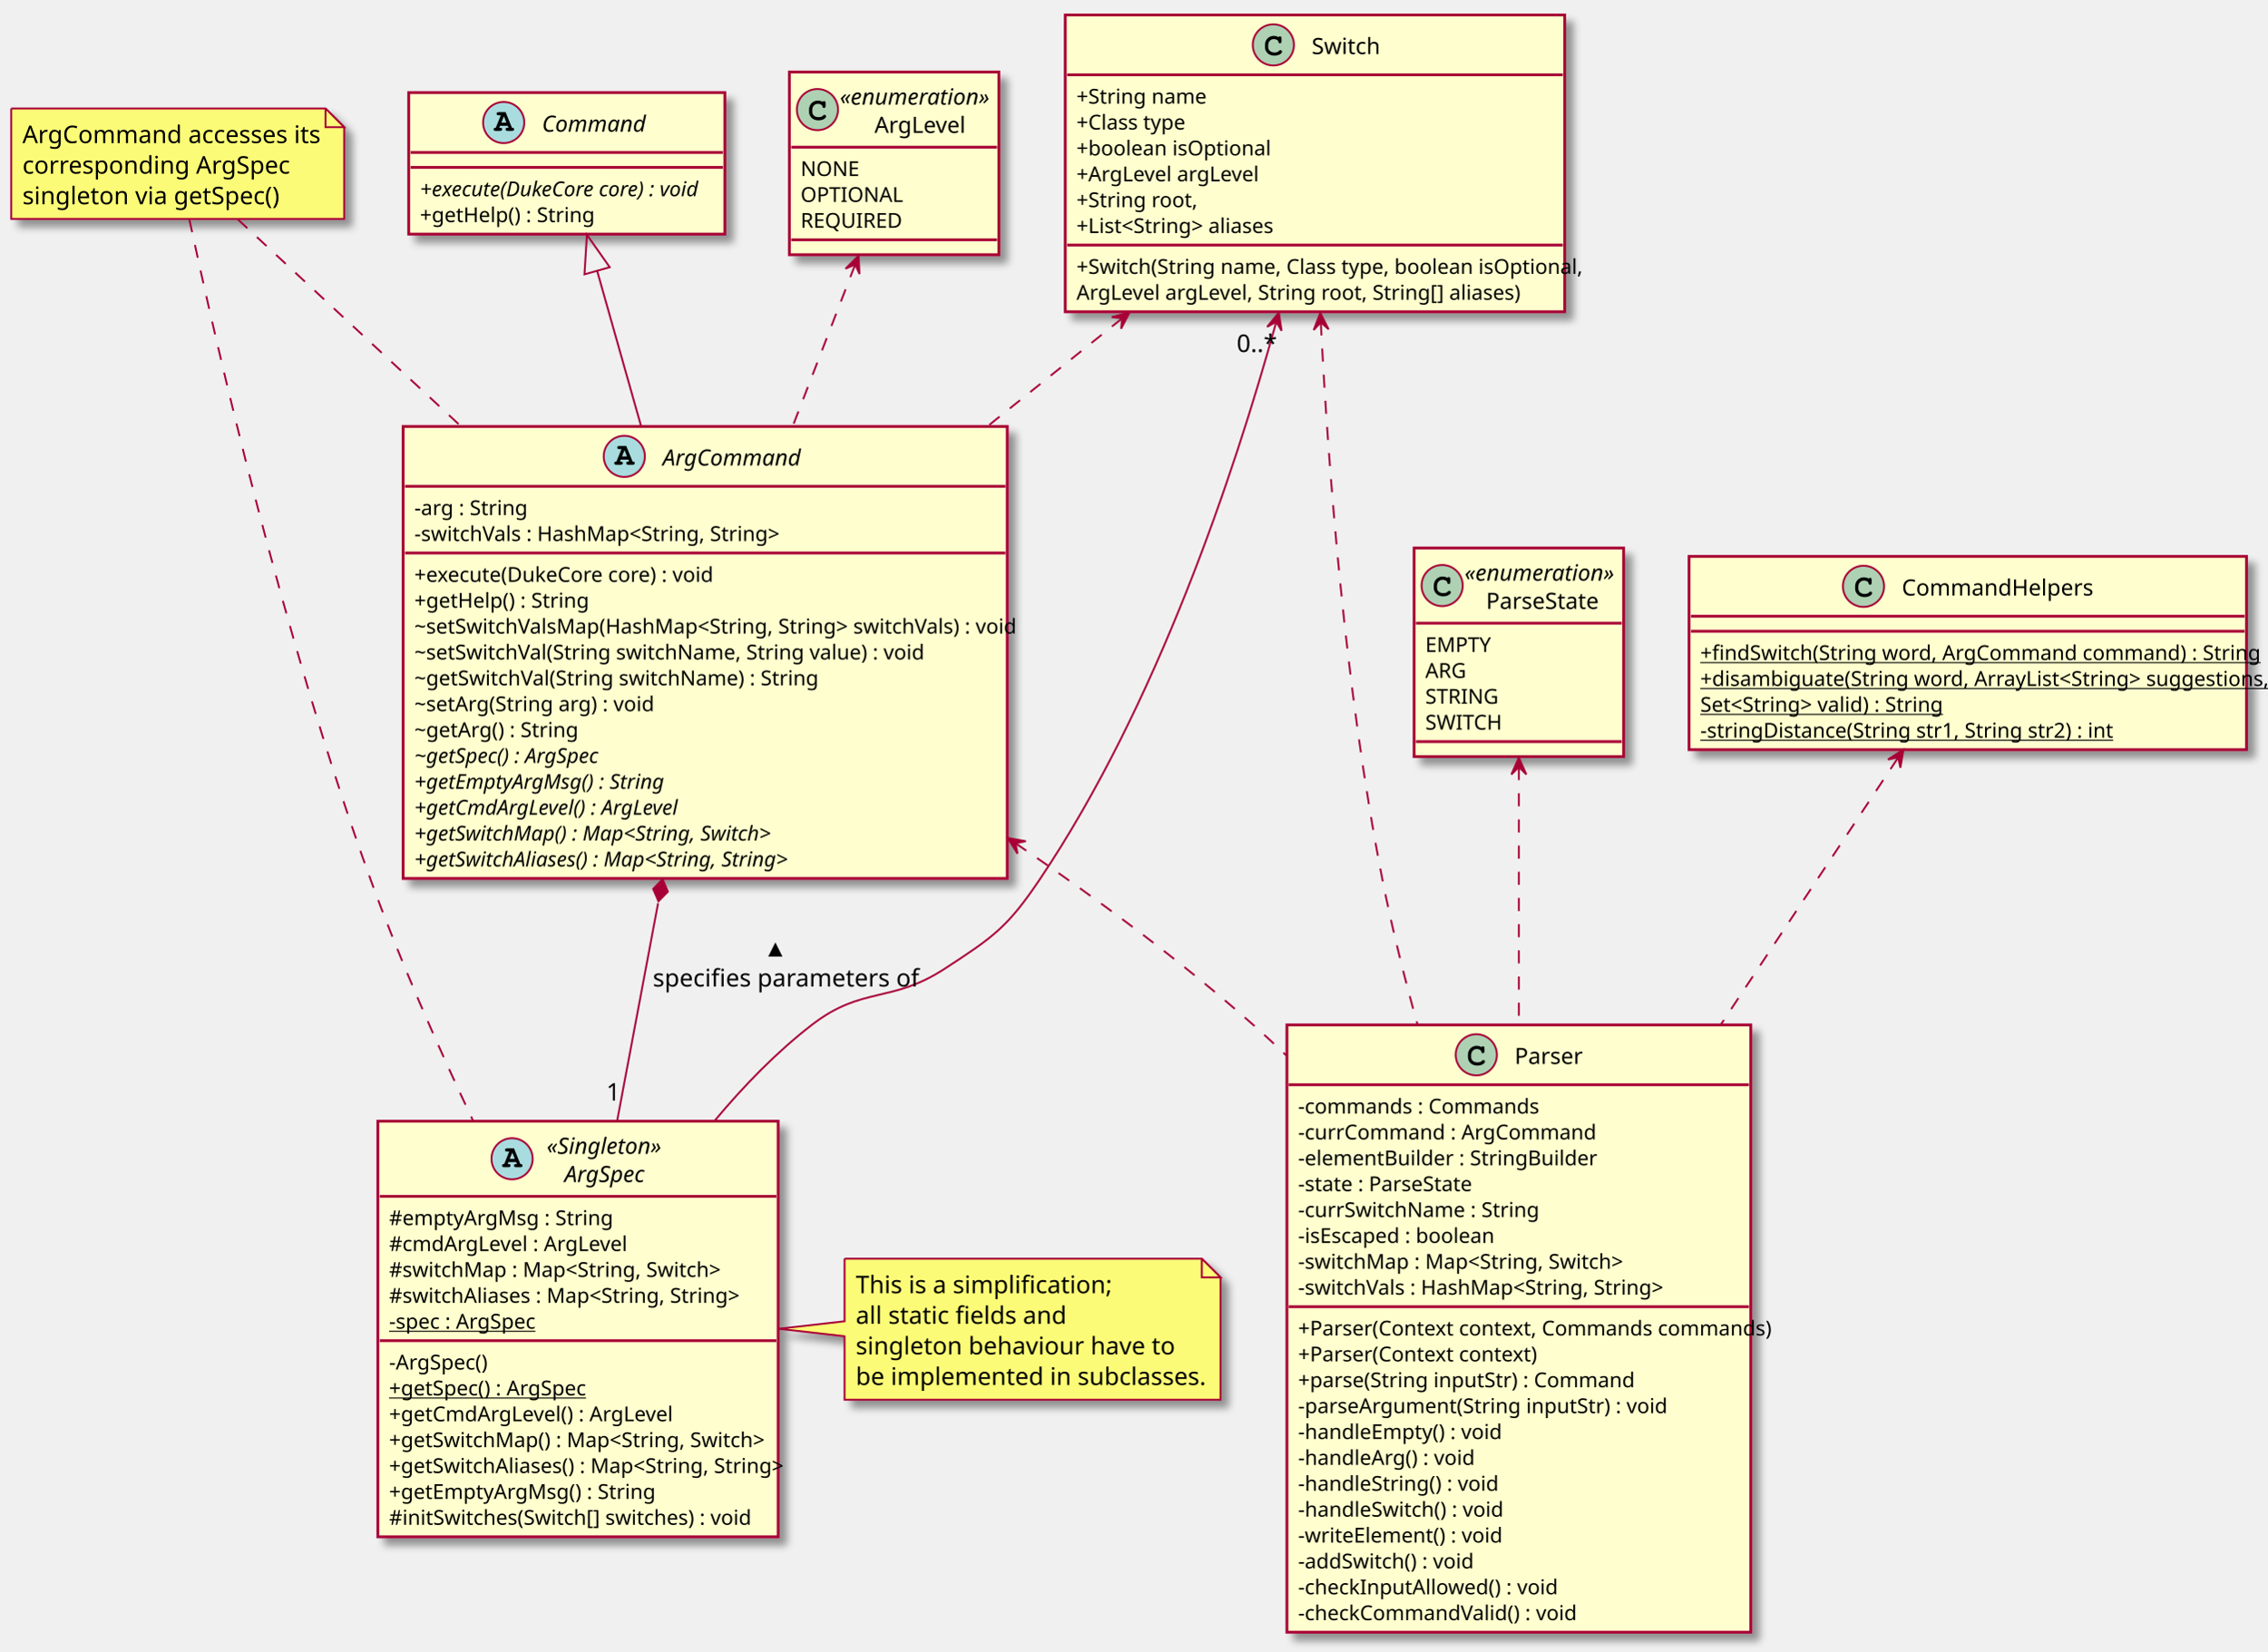
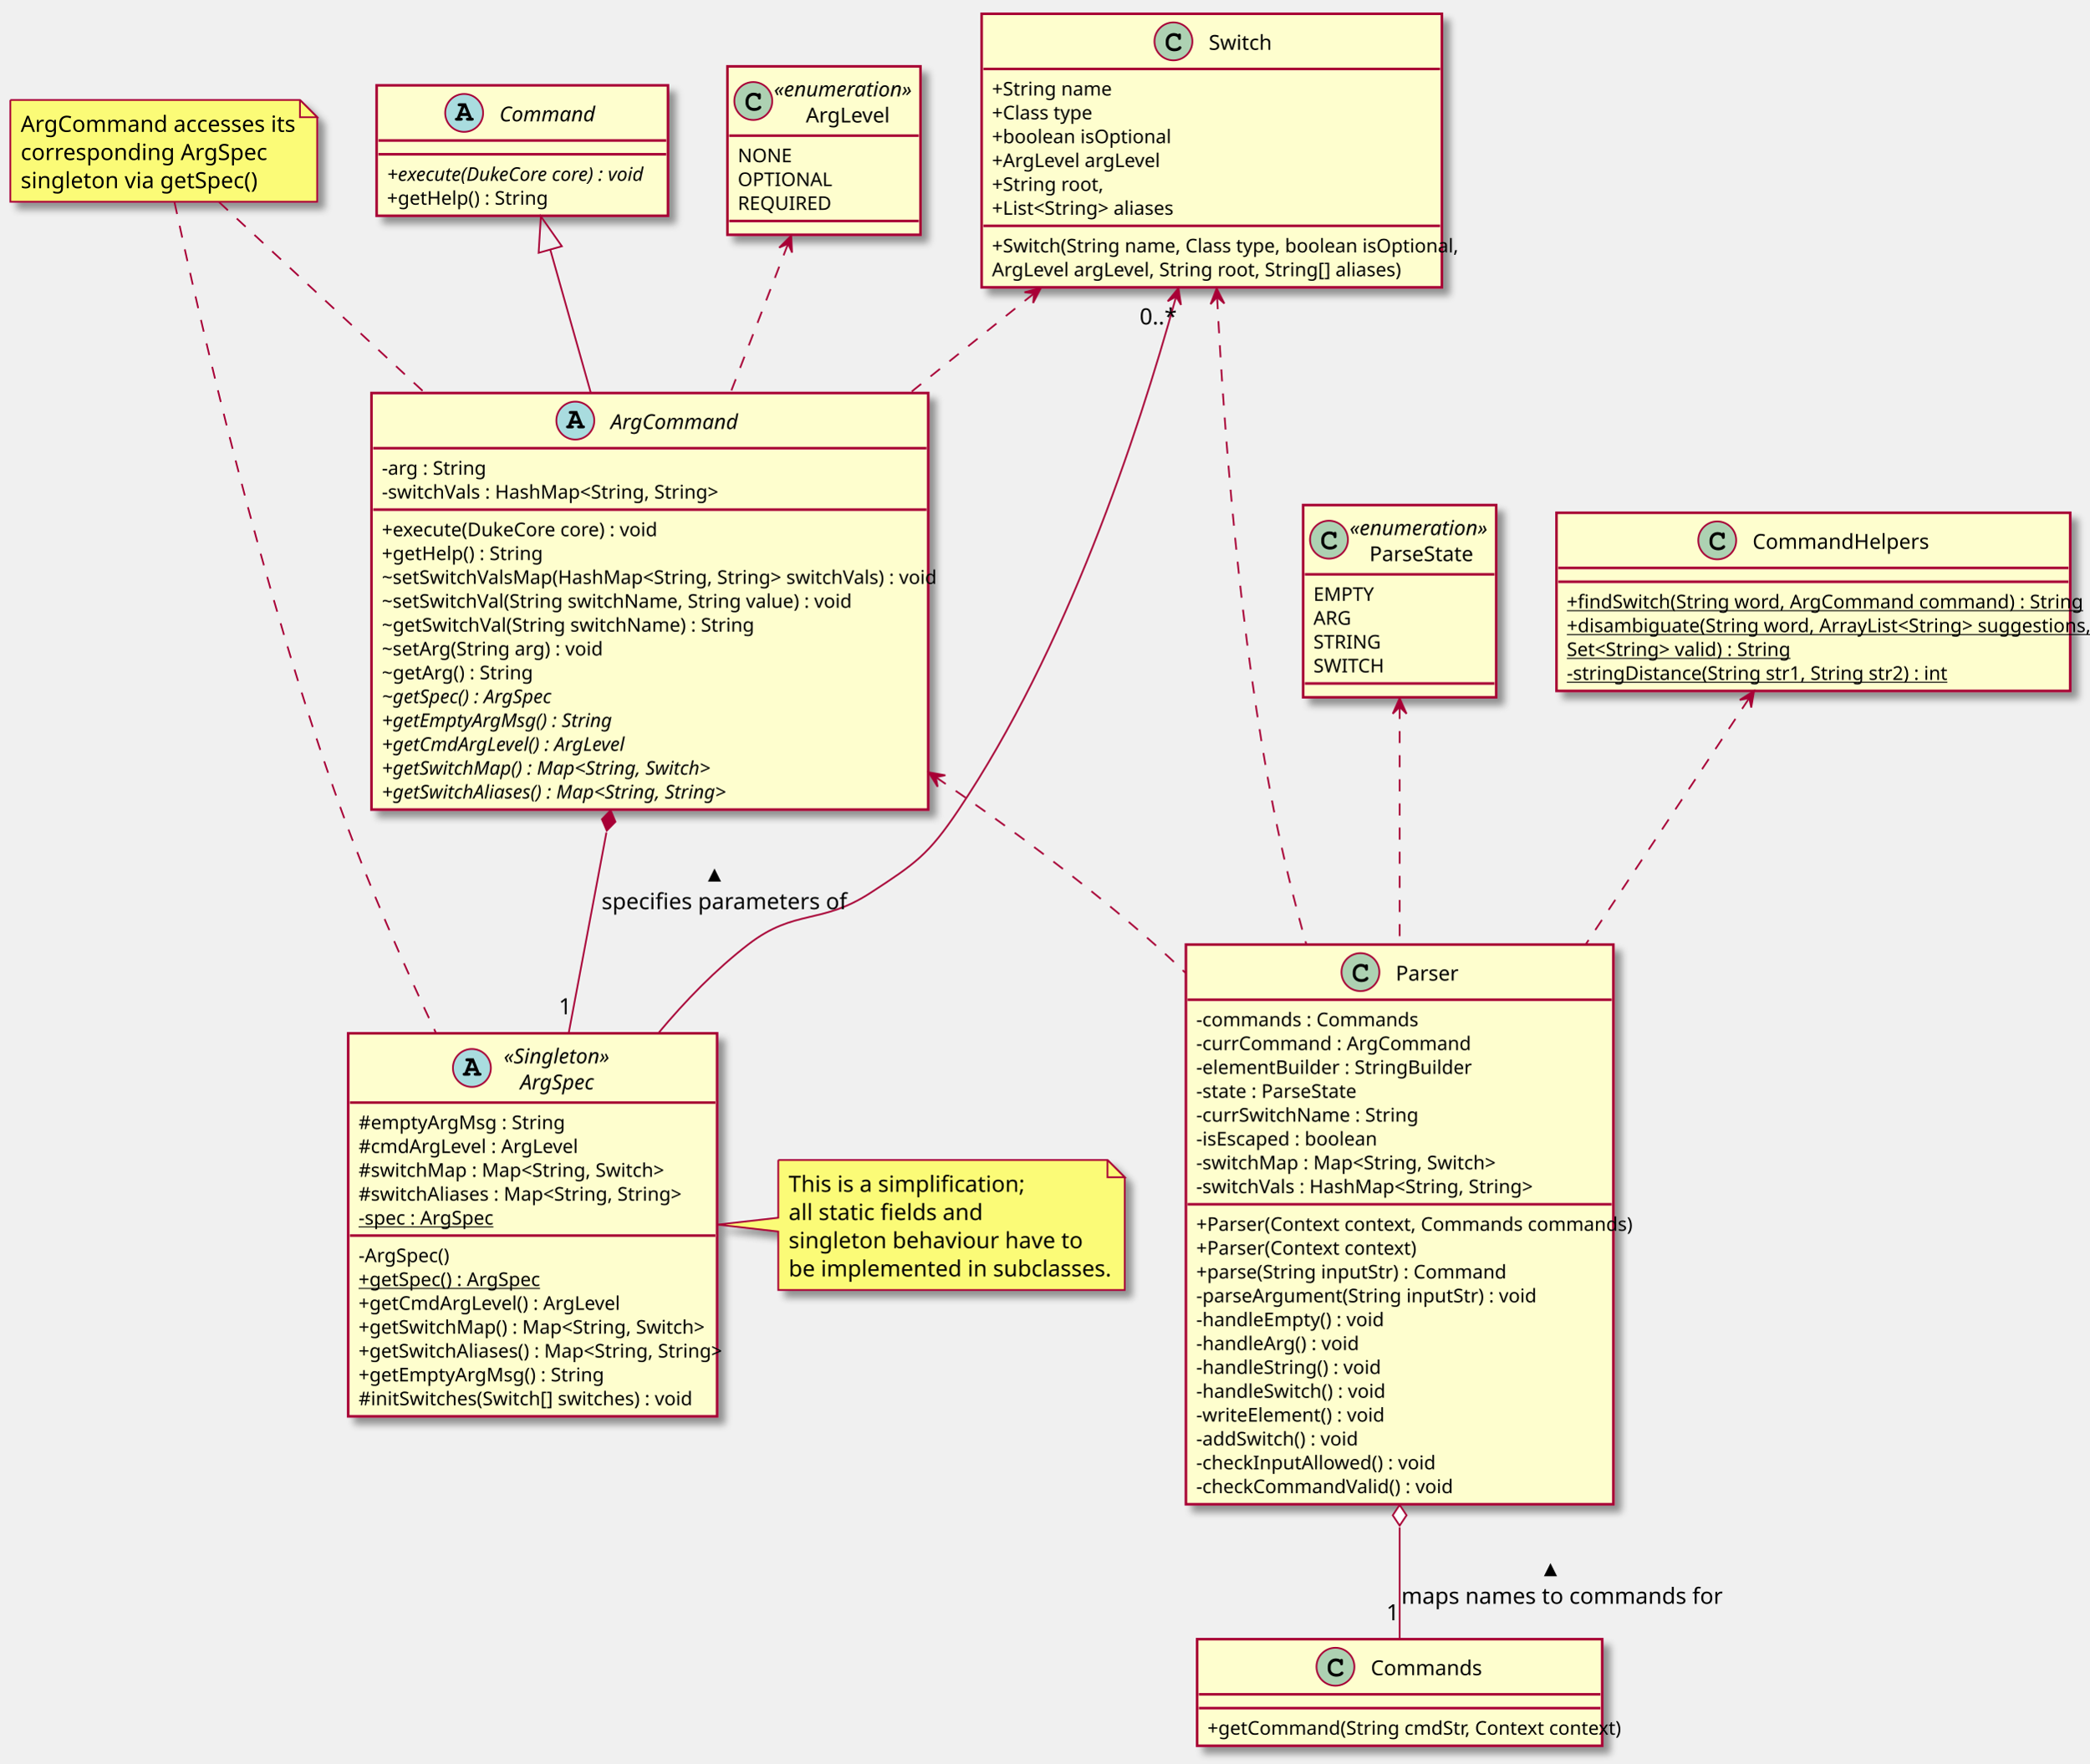
- <svg xmlns="http://www.w3.org/2000/svg" contentScriptType="application/ecmascript" contentStyleType="text/css" height="883px" preserveAspectRatio="none" style="width:1212px;height:883px;" version="1.1" viewBox="0 0 1212 883" width="1212px" zoomAndPan="magnify">
+ <svg xmlns="http://www.w3.org/2000/svg" contentScriptType="application/ecmascript" contentStyleType="text/css" height="1023px" preserveAspectRatio="none" style="width:1212px;height:1023px;" version="1.1" viewBox="0 0 1212 1023" width="1212px" zoomAndPan="magnify">
  <defs>
-     <filter height="300%" id="f10wn7v6z2aalf" width="300%" x="-1" y="-1">
+     <filter height="300%" id="fab6un6rjcnmf" width="300%" x="-1" y="-1">
      <feGaussianBlur result="blurOut" stdDeviation="2.0" />
      <feColorMatrix in="blurOut" result="blurOut2" type="matrix" values="0 0 0 0 0 0 0 0 0 0 0 0 0 0 0 0 0 0 .4 0" />
      <feOffset dx="4.0" dy="4.0" in="blurOut2" result="blurOut3" />
      <feBlend in="SourceGraphic" in2="blurOut3" mode="normal" />
    </filter>
  </defs>
  <g>
-     <rect fill="#FEFECE" filter="url(#f10wn7v6z2aalf)" height="75.672" id="Command" style="stroke: #A80036; stroke-width: 1.5;" width="169" x="218.5" y="49.5" />
+     <rect fill="#FEFECE" filter="url(#fab6un6rjcnmf)" height="75.672" id="Command" style="stroke: #A80036; stroke-width: 1.5;" width="169" x="218.5" y="49.5" />
    <ellipse cx="269.25" cy="65.5" fill="#A9DCDF" rx="11" ry="11" style="stroke: #A80036; stroke-width: 1.0;" />
    <path d="M271.438,67.266 L267.297,67.266 L266.875,68.297 L267.297,68.297 Q267.906,68.297 268.172,68.531 Q268.438,68.766 268.438,69.156 Q268.438,69.531 268.172,69.766 Q267.906,70 267.297,70 L265,70 Q264.391,70 264.141,69.766 Q263.875,69.531 263.875,69.141 Q263.875,68.766 264.156,68.531 Q264.422,68.281 265.047,68.297 L267.719,61.641 L266.609,61.641 Q266,61.641 265.734,61.406 Q265.469,61.172 265.469,60.781 Q265.469,60.406 265.734,60.172 Q266,59.938 266.609,59.938 L270.281,59.938 L273.672,68.297 Q274.266,68.297 274.453,68.438 Q274.844,68.703 274.844,69.156 Q274.844,69.531 274.578,69.766 Q274.328,70 273.719,70 L271.422,70 Q270.812,70 270.547,69.766 Q270.281,69.531 270.281,69.141 Q270.281,68.766 270.547,68.531 Q270.812,68.297 271.422,68.297 L271.844,68.297 L271.438,67.266 Z M270.719,65.562 L269.359,62.188 L267.984,65.562 L270.719,65.562 Z " />
    <text fill="#000000" font-family="sans-serif" font-size="12" font-style="italic" lengthAdjust="spacingAndGlyphs" textLength="59" x="289.75" y="70.41">Command</text>
    <line style="stroke: #A80036; stroke-width: 1.5;" x1="219.5" x2="386.5" y1="81.5" y2="81.5" />
    <line style="stroke: #A80036; stroke-width: 1.5;" x1="219.5" x2="386.5" y1="89.5" y2="89.5" />
    <text fill="#000000" font-family="sans-serif" font-size="11" font-style="italic" lengthAdjust="spacingAndGlyphs" textLength="157" x="224.5" y="104.919">+execute(DukeCore core) : void</text>
    <text fill="#000000" font-family="sans-serif" font-size="11" lengthAdjust="spacingAndGlyphs" textLength="87" x="224.5" y="118.755">+getHelp() : String</text>
-     <rect fill="#FEFECE" filter="url(#f10wn7v6z2aalf)" height="241.703" id="ArgCommand" style="stroke: #A80036; stroke-width: 1.5;" width="323" x="215.5" y="228" />
+     <rect fill="#FEFECE" filter="url(#fab6un6rjcnmf)" height="241.703" id="ArgCommand" style="stroke: #A80036; stroke-width: 1.5;" width="323" x="215.5" y="228" />
    <ellipse cx="333.75" cy="244" fill="#A9DCDF" rx="11" ry="11" style="stroke: #A80036; stroke-width: 1.0;" />
    <path d="M335.938,245.766 L331.797,245.766 L331.375,246.797 L331.797,246.797 Q332.406,246.797 332.672,247.031 Q332.938,247.266 332.938,247.656 Q332.938,248.031 332.672,248.266 Q332.406,248.5 331.797,248.5 L329.5,248.5 Q328.891,248.5 328.641,248.266 Q328.375,248.031 328.375,247.641 Q328.375,247.266 328.656,247.031 Q328.922,246.781 329.547,246.797 L332.219,240.141 L331.109,240.141 Q330.5,240.141 330.234,239.906 Q329.969,239.672 329.969,239.281 Q329.969,238.906 330.234,238.672 Q330.5,238.438 331.109,238.438 L334.781,238.438 L338.172,246.797 Q338.766,246.797 338.953,246.938 Q339.344,247.203 339.344,247.656 Q339.344,248.031 339.078,248.266 Q338.828,248.5 338.219,248.5 L335.922,248.5 Q335.312,248.5 335.047,248.266 Q334.781,248.031 334.781,247.641 Q334.781,247.266 335.047,247.031 Q335.312,246.797 335.922,246.797 L336.344,246.797 L335.938,245.766 Z M335.219,244.062 L333.859,240.688 L332.484,244.062 L335.219,244.062 Z " />
    <text fill="#000000" font-family="sans-serif" font-size="12" font-style="italic" lengthAdjust="spacingAndGlyphs" textLength="78" x="354.25" y="248.91">ArgCommand</text>
    <line style="stroke: #A80036; stroke-width: 1.5;" x1="216.5" x2="537.5" y1="260" y2="260" />
    <text fill="#000000" font-family="sans-serif" font-size="11" lengthAdjust="spacingAndGlyphs" textLength="57" x="221.5" y="275.419">-arg : String</text>
    <text fill="#000000" font-family="sans-serif" font-size="11" lengthAdjust="spacingAndGlyphs" textLength="187" x="221.5" y="289.255">-switchVals : HashMap&lt;String, String&gt;</text>
    <line style="stroke: #A80036; stroke-width: 1.5;" x1="216.5" x2="537.5" y1="295.672" y2="295.672" />
    <text fill="#000000" font-family="sans-serif" font-size="11" lengthAdjust="spacingAndGlyphs" textLength="154" x="221.5" y="311.091">+execute(DukeCore core) : void</text>
    <text fill="#000000" font-family="sans-serif" font-size="11" lengthAdjust="spacingAndGlyphs" textLength="87" x="221.5" y="324.927">+getHelp() : String</text>
    <text fill="#000000" font-family="sans-serif" font-size="11" lengthAdjust="spacingAndGlyphs" textLength="311" x="221.5" y="338.763">~setSwitchValsMap(HashMap&lt;String, String&gt; switchVals) : void</text>
    <text fill="#000000" font-family="sans-serif" font-size="11" lengthAdjust="spacingAndGlyphs" textLength="262" x="221.5" y="352.599">~setSwitchVal(String switchName, String value) : void</text>
    <text fill="#000000" font-family="sans-serif" font-size="11" lengthAdjust="spacingAndGlyphs" textLength="207" x="221.5" y="366.435">~getSwitchVal(String switchName) : String</text>
    <text fill="#000000" font-family="sans-serif" font-size="11" lengthAdjust="spacingAndGlyphs" textLength="123" x="221.5" y="380.271">~setArg(String arg) : void</text>
    <text fill="#000000" font-family="sans-serif" font-size="11" lengthAdjust="spacingAndGlyphs" textLength="84" x="221.5" y="394.106">~getArg() : String</text>
    <text fill="#000000" font-family="sans-serif" font-size="11" font-style="italic" lengthAdjust="spacingAndGlyphs" textLength="105" x="221.5" y="407.942">~getSpec() : ArgSpec</text>
    <text fill="#000000" font-family="sans-serif" font-size="11" font-style="italic" lengthAdjust="spacingAndGlyphs" textLength="135" x="221.5" y="421.778">+getEmptyArgMsg() : String</text>
    <text fill="#000000" font-family="sans-serif" font-size="11" font-style="italic" lengthAdjust="spacingAndGlyphs" textLength="147" x="221.5" y="435.614">+getCmdArgLevel() : ArgLevel</text>
    <text fill="#000000" font-family="sans-serif" font-size="11" font-style="italic" lengthAdjust="spacingAndGlyphs" textLength="191" x="221.5" y="449.45">+getSwitchMap() : Map&lt;String, Switch&gt;</text>
    <text fill="#000000" font-family="sans-serif" font-size="11" font-style="italic" lengthAdjust="spacingAndGlyphs" textLength="204" x="221.5" y="463.286">+getSwitchAliases() : Map&lt;String, String&gt;</text>
-     <path d="M6,58 L6,117.055 L184,117.055 L184,68 L174,58 L6,58 " fill="#FBFB77" filter="url(#f10wn7v6z2aalf)" style="stroke: #A80036; stroke-width: 1.0;" />
+     <path d="M6,58 L6,117.055 L184,117.055 L184,68 L174,58 L6,58 " fill="#FBFB77" filter="url(#fab6un6rjcnmf)" style="stroke: #A80036; stroke-width: 1.0;" />
    <path d="M174,58 L174,68 L184,68 L174,58 " fill="#FBFB77" style="stroke: #A80036; stroke-width: 1.0;" />
    <text fill="#000000" font-family="sans-serif" font-size="13" lengthAdjust="spacingAndGlyphs" textLength="157" x="12" y="76.495">ArgCommand accesses its</text>
    <text fill="#000000" font-family="sans-serif" font-size="13" lengthAdjust="spacingAndGlyphs" textLength="135" x="12" y="92.847">corresponding ArgSpec</text>
    <text fill="#000000" font-family="sans-serif" font-size="13" lengthAdjust="spacingAndGlyphs" textLength="131" x="12" y="109.198">singleton via getSpec()</text>
-     <rect fill="#FEFECE" filter="url(#f10wn7v6z2aalf)" height="222.219" id="ArgSpec" style="stroke: #A80036; stroke-width: 1.5;" width="214" x="202" y="599.5" />
+     <rect fill="#FEFECE" filter="url(#fab6un6rjcnmf)" height="222.219" id="ArgSpec" style="stroke: #A80036; stroke-width: 1.5;" width="214" x="202" y="599.5" />
    <ellipse cx="273.75" cy="619.594" fill="#A9DCDF" rx="11" ry="11" style="stroke: #A80036; stroke-width: 1.0;" />
    <path d="M275.938,621.359 L271.797,621.359 L271.375,622.391 L271.797,622.391 Q272.406,622.391 272.672,622.625 Q272.938,622.859 272.938,623.25 Q272.938,623.625 272.672,623.859 Q272.406,624.094 271.797,624.094 L269.5,624.094 Q268.891,624.094 268.641,623.859 Q268.375,623.625 268.375,623.234 Q268.375,622.859 268.656,622.625 Q268.922,622.375 269.547,622.391 L272.219,615.734 L271.109,615.734 Q270.5,615.734 270.234,615.5 Q269.969,615.266 269.969,614.875 Q269.969,614.5 270.234,614.266 Q270.5,614.031 271.109,614.031 L274.781,614.031 L278.172,622.391 Q278.766,622.391 278.953,622.531 Q279.344,622.797 279.344,623.25 Q279.344,623.625 279.078,623.859 Q278.828,624.094 278.219,624.094 L275.922,624.094 Q275.312,624.094 275.047,623.859 Q274.781,623.625 274.781,623.234 Q274.781,622.859 275.047,622.625 Q275.312,622.391 275.922,622.391 L276.344,622.391 L275.938,621.359 Z M275.219,619.656 L273.859,616.281 L272.484,619.656 L275.219,619.656 Z " />
    <text fill="#000000" font-family="sans-serif" font-size="12" font-style="italic" lengthAdjust="spacingAndGlyphs" textLength="66" x="292.25" y="616.957">«Singleton»</text>
    <text fill="#000000" font-family="sans-serif" font-size="12" font-style="italic" lengthAdjust="spacingAndGlyphs" textLength="47" x="301.75" y="632.051">ArgSpec</text>
    <line style="stroke: #A80036; stroke-width: 1.5;" x1="203" x2="415" y1="639.688" y2="639.688" />
    <text fill="#000000" font-family="sans-serif" font-size="11" lengthAdjust="spacingAndGlyphs" textLength="110" x="208" y="655.106">#emptyArgMsg : String</text>
    <text fill="#000000" font-family="sans-serif" font-size="11" lengthAdjust="spacingAndGlyphs" textLength="123" x="208" y="668.942">#cmdArgLevel : ArgLevel</text>
    <text fill="#000000" font-family="sans-serif" font-size="11" lengthAdjust="spacingAndGlyphs" textLength="168" x="208" y="682.778">#switchMap : Map&lt;String, Switch&gt;</text>
    <text fill="#000000" font-family="sans-serif" font-size="11" lengthAdjust="spacingAndGlyphs" textLength="178" x="208" y="696.614">#switchAliases : Map&lt;String, String&gt;</text>
    <text fill="#000000" font-family="sans-serif" font-size="11" lengthAdjust="spacingAndGlyphs" text-decoration="underline" textLength="80" x="208" y="710.45">-spec : ArgSpec</text>
    <line style="stroke: #A80036; stroke-width: 1.5;" x1="203" x2="415" y1="716.867" y2="716.867" />
    <text fill="#000000" font-family="sans-serif" font-size="11" lengthAdjust="spacingAndGlyphs" textLength="55" x="208" y="732.286">-ArgSpec()</text>
    <text fill="#000000" font-family="sans-serif" font-size="11" lengthAdjust="spacingAndGlyphs" text-decoration="underline" textLength="106" x="208" y="746.122">+getSpec() : ArgSpec</text>
    <text fill="#000000" font-family="sans-serif" font-size="11" lengthAdjust="spacingAndGlyphs" textLength="147" x="208" y="759.958">+getCmdArgLevel() : ArgLevel</text>
    <text fill="#000000" font-family="sans-serif" font-size="11" lengthAdjust="spacingAndGlyphs" textLength="192" x="208" y="773.794">+getSwitchMap() : Map&lt;String, Switch&gt;</text>
    <text fill="#000000" font-family="sans-serif" font-size="11" lengthAdjust="spacingAndGlyphs" textLength="202" x="208" y="787.63">+getSwitchAliases() : Map&lt;String, String&gt;</text>
    <text fill="#000000" font-family="sans-serif" font-size="11" lengthAdjust="spacingAndGlyphs" textLength="133" x="208" y="801.466">+getEmptyArgMsg() : String</text>
    <text fill="#000000" font-family="sans-serif" font-size="11" lengthAdjust="spacingAndGlyphs" textLength="190" x="208" y="815.302">#initSwitches(Switch[] switches) : void</text>
-     <rect fill="#FEFECE" filter="url(#f10wn7v6z2aalf)" height="97.695" id="ArgLevel" style="stroke: #A80036; stroke-width: 1.5;" width="112" x="422" y="38.5" />
+     <rect fill="#FEFECE" filter="url(#fab6un6rjcnmf)" height="97.695" id="ArgLevel" style="stroke: #A80036; stroke-width: 1.5;" width="112" x="422" y="38.5" />
    <ellipse cx="437" cy="58.594" fill="#ADD1B2" rx="11" ry="11" style="stroke: #A80036; stroke-width: 1.0;" />
    <path d="M439.766,54.469 Q439.922,54.25 440.109,54.141 Q440.297,54.031 440.516,54.031 Q440.891,54.031 441.125,54.297 Q441.359,54.547 441.359,55.156 L441.359,56.609 Q441.359,57.219 441.125,57.484 Q440.891,57.75 440.516,57.75 Q440.172,57.75 439.969,57.547 Q439.766,57.359 439.656,56.844 Q439.609,56.484 439.422,56.297 Q439.094,55.922 438.484,55.703 Q437.875,55.484 437.25,55.484 Q436.484,55.484 435.844,55.812 Q435.219,56.141 434.719,56.891 Q434.234,57.641 434.234,58.672 L434.234,59.766 Q434.234,61 435.125,61.828 Q436.016,62.641 437.609,62.641 Q438.547,62.641 439.203,62.391 Q439.594,62.234 440.016,61.797 Q440.281,61.531 440.422,61.453 Q440.578,61.375 440.781,61.375 Q441.109,61.375 441.359,61.641 Q441.625,61.891 441.625,62.234 Q441.625,62.578 441.281,62.984 Q440.781,63.562 439.984,63.891 Q438.906,64.344 437.609,64.344 Q436.094,64.344 434.891,63.719 Q433.906,63.219 433.219,62.156 Q432.531,61.078 432.531,59.797 L432.531,58.641 Q432.531,57.312 433.141,56.172 Q433.766,55.016 434.859,54.406 Q435.953,53.781 437.188,53.781 Q437.922,53.781 438.562,53.953 Q439.219,54.109 439.766,54.469 Z " />
    <text fill="#000000" font-family="sans-serif" font-size="12" font-style="italic" lengthAdjust="spacingAndGlyphs" textLength="84" x="449" y="55.957">«enumeration»</text>
    <text fill="#000000" font-family="sans-serif" font-size="12" lengthAdjust="spacingAndGlyphs" textLength="47" x="467.5" y="71.051">ArgLevel</text>
    <line style="stroke: #A80036; stroke-width: 1.5;" x1="423" x2="533" y1="78.688" y2="78.688" />
    <text fill="#000000" font-family="sans-serif" font-size="11" lengthAdjust="spacingAndGlyphs" textLength="28" x="428" y="94.106">NONE</text>
    <text fill="#000000" font-family="sans-serif" font-size="11" lengthAdjust="spacingAndGlyphs" textLength="51" x="428" y="107.942">OPTIONAL</text>
    <text fill="#000000" font-family="sans-serif" font-size="11" lengthAdjust="spacingAndGlyphs" textLength="50" x="428" y="121.778">REQUIRED</text>
    <line style="stroke: #A80036; stroke-width: 1.5;" x1="423" x2="533" y1="128.195" y2="128.195" />
-     <rect fill="#FEFECE" filter="url(#f10wn7v6z2aalf)" height="158.688" id="Switch" style="stroke: #A80036; stroke-width: 1.5;" width="267" x="569.5" y="8" />
+     <rect fill="#FEFECE" filter="url(#fab6un6rjcnmf)" height="158.688" id="Switch" style="stroke: #A80036; stroke-width: 1.5;" width="267" x="569.5" y="8" />
    <ellipse cx="680.75" cy="24" fill="#ADD1B2" rx="11" ry="11" style="stroke: #A80036; stroke-width: 1.0;" />
    <path d="M683.516,19.875 Q683.672,19.656 683.859,19.547 Q684.047,19.438 684.266,19.438 Q684.641,19.438 684.875,19.703 Q685.109,19.953 685.109,20.562 L685.109,22.016 Q685.109,22.625 684.875,22.891 Q684.641,23.156 684.266,23.156 Q683.922,23.156 683.719,22.953 Q683.516,22.766 683.406,22.25 Q683.359,21.891 683.172,21.703 Q682.844,21.328 682.234,21.109 Q681.625,20.891 681,20.891 Q680.234,20.891 679.594,21.219 Q678.969,21.547 678.469,22.297 Q677.984,23.047 677.984,24.078 L677.984,25.172 Q677.984,26.406 678.875,27.234 Q679.766,28.047 681.359,28.047 Q682.297,28.047 682.953,27.797 Q683.344,27.641 683.766,27.203 Q684.031,26.938 684.172,26.859 Q684.328,26.781 684.531,26.781 Q684.859,26.781 685.109,27.047 Q685.375,27.297 685.375,27.641 Q685.375,27.984 685.031,28.391 Q684.531,28.969 683.734,29.297 Q682.656,29.75 681.359,29.75 Q679.844,29.75 678.641,29.125 Q677.656,28.625 676.969,27.562 Q676.281,26.484 676.281,25.203 L676.281,24.047 Q676.281,22.719 676.891,21.578 Q677.516,20.422 678.609,19.812 Q679.703,19.188 680.938,19.188 Q681.672,19.188 682.312,19.359 Q682.969,19.516 683.516,19.875 Z " />
    <text fill="#000000" font-family="sans-serif" font-size="12" lengthAdjust="spacingAndGlyphs" textLength="36" x="701.25" y="28.91">Switch</text>
    <line style="stroke: #A80036; stroke-width: 1.5;" x1="570.5" x2="835.5" y1="40" y2="40" />
    <text fill="#000000" font-family="sans-serif" font-size="11" lengthAdjust="spacingAndGlyphs" textLength="63" x="575.5" y="55.419">+String name</text>
    <text fill="#000000" font-family="sans-serif" font-size="11" lengthAdjust="spacingAndGlyphs" textLength="57" x="575.5" y="69.255">+Class type</text>
    <text fill="#000000" font-family="sans-serif" font-size="11" lengthAdjust="spacingAndGlyphs" textLength="94" x="575.5" y="83.091">+boolean isOptional</text>
    <text fill="#000000" font-family="sans-serif" font-size="11" lengthAdjust="spacingAndGlyphs" textLength="95" x="575.5" y="96.927">+ArgLevel argLevel</text>
    <text fill="#000000" font-family="sans-serif" font-size="11" lengthAdjust="spacingAndGlyphs" textLength="59" x="575.5" y="110.763">+String root,</text>
    <text fill="#000000" font-family="sans-serif" font-size="11" lengthAdjust="spacingAndGlyphs" textLength="100" x="575.5" y="124.599">+List&lt;String&gt; aliases</text>
    <line style="stroke: #A80036; stroke-width: 1.5;" x1="570.5" x2="835.5" y1="131.016" y2="131.016" />
    <text fill="#000000" font-family="sans-serif" font-size="11" lengthAdjust="spacingAndGlyphs" textLength="255" x="575.5" y="146.435">+Switch(String name, Class type, boolean isOptional,</text>
    <text fill="#000000" font-family="sans-serif" font-size="11" lengthAdjust="spacingAndGlyphs" textLength="226" x="575.5" y="160.27">ArgLevel argLevel, String root, String[] aliases)</text>
-     <path d="M451.5,673 L451.5,706.5 L416.262,710.5 L451.5,714.5 L451.5,748.406 A0,0 0 0 0 451.5,748.406 L652.5,748.406 A0,0 0 0 0 652.5,748.406 L652.5,683 L642.5,673 L451.5,673 A0,0 0 0 0 451.5,673 " fill="#FBFB77" filter="url(#f10wn7v6z2aalf)" style="stroke: #A80036; stroke-width: 1.0;" />
+     <path d="M451.5,673 L451.5,706.5 L416.262,710.5 L451.5,714.5 L451.5,748.406 A0,0 0 0 0 451.5,748.406 L652.5,748.406 A0,0 0 0 0 652.5,748.406 L652.5,683 L642.5,673 L451.5,673 A0,0 0 0 0 451.5,673 " fill="#FBFB77" filter="url(#fab6un6rjcnmf)" style="stroke: #A80036; stroke-width: 1.0;" />
    <path d="M642.5,673 L642.5,683 L652.5,683 L642.5,673 " fill="#FBFB77" style="stroke: #A80036; stroke-width: 1.0;" />
    <text fill="#000000" font-family="sans-serif" font-size="13" lengthAdjust="spacingAndGlyphs" textLength="132" x="457.5" y="691.495">This is a simplification;</text>
    <text fill="#000000" font-family="sans-serif" font-size="13" lengthAdjust="spacingAndGlyphs" textLength="108" x="457.5" y="707.847">all static fields and</text>
    <text fill="#000000" font-family="sans-serif" font-size="13" lengthAdjust="spacingAndGlyphs" textLength="155" x="457.5" y="724.198">singleton behaviour have to</text>
    <text fill="#000000" font-family="sans-serif" font-size="13" lengthAdjust="spacingAndGlyphs" textLength="180" x="457.5" y="740.55">be implemented in subclasses.</text>
-     <rect fill="#FEFECE" filter="url(#f10wn7v6z2aalf)" height="324.719" id="Parser" style="stroke: #A80036; stroke-width: 1.5;" width="248" x="688" y="548" />
+     <rect fill="#FEFECE" filter="url(#fab6un6rjcnmf)" height="324.719" id="Parser" style="stroke: #A80036; stroke-width: 1.5;" width="248" x="688" y="548" />
    <ellipse cx="789.25" cy="564" fill="#ADD1B2" rx="11" ry="11" style="stroke: #A80036; stroke-width: 1.0;" />
    <path d="M792.016,559.875 Q792.172,559.656 792.359,559.547 Q792.547,559.438 792.766,559.438 Q793.141,559.438 793.375,559.703 Q793.609,559.953 793.609,560.562 L793.609,562.016 Q793.609,562.625 793.375,562.891 Q793.141,563.156 792.766,563.156 Q792.422,563.156 792.219,562.953 Q792.016,562.766 791.906,562.25 Q791.859,561.891 791.672,561.703 Q791.344,561.328 790.734,561.109 Q790.125,560.891 789.5,560.891 Q788.734,560.891 788.094,561.219 Q787.469,561.547 786.969,562.297 Q786.484,563.047 786.484,564.078 L786.484,565.172 Q786.484,566.406 787.375,567.234 Q788.266,568.047 789.859,568.047 Q790.797,568.047 791.453,567.797 Q791.844,567.641 792.266,567.203 Q792.531,566.938 792.672,566.859 Q792.828,566.781 793.031,566.781 Q793.359,566.781 793.609,567.047 Q793.875,567.297 793.875,567.641 Q793.875,567.984 793.531,568.391 Q793.031,568.969 792.234,569.297 Q791.156,569.75 789.859,569.75 Q788.344,569.75 787.141,569.125 Q786.156,568.625 785.469,567.562 Q784.781,566.484 784.781,565.203 L784.781,564.047 Q784.781,562.719 785.391,561.578 Q786.016,560.422 787.109,559.812 Q788.203,559.188 789.438,559.188 Q790.172,559.188 790.812,559.359 Q791.469,559.516 792.016,559.875 Z " />
    <text fill="#000000" font-family="sans-serif" font-size="12" lengthAdjust="spacingAndGlyphs" textLength="37" x="809.75" y="568.91">Parser</text>
    <line style="stroke: #A80036; stroke-width: 1.5;" x1="689" x2="935" y1="580" y2="580" />
    <text fill="#000000" font-family="sans-serif" font-size="11" lengthAdjust="spacingAndGlyphs" textLength="118" x="694" y="595.419">-commands : Commands</text>
    <text fill="#000000" font-family="sans-serif" font-size="11" lengthAdjust="spacingAndGlyphs" textLength="145" x="694" y="609.255">-currCommand : ArgCommand</text>
    <text fill="#000000" font-family="sans-serif" font-size="11" lengthAdjust="spacingAndGlyphs" textLength="144" x="694" y="623.091">-elementBuilder : StringBuilder</text>
    <text fill="#000000" font-family="sans-serif" font-size="11" lengthAdjust="spacingAndGlyphs" textLength="90" x="694" y="636.927">-state : ParseState</text>
    <text fill="#000000" font-family="sans-serif" font-size="11" lengthAdjust="spacingAndGlyphs" textLength="122" x="694" y="650.763">-currSwitchName : String</text>
    <text fill="#000000" font-family="sans-serif" font-size="11" lengthAdjust="spacingAndGlyphs" textLength="101" x="694" y="664.599">-isEscaped : boolean</text>
    <text fill="#000000" font-family="sans-serif" font-size="11" lengthAdjust="spacingAndGlyphs" textLength="166" x="694" y="678.435">-switchMap : Map&lt;String, Switch&gt;</text>
    <text fill="#000000" font-family="sans-serif" font-size="11" lengthAdjust="spacingAndGlyphs" textLength="187" x="694" y="692.27">-switchVals : HashMap&lt;String, String&gt;</text>
    <line style="stroke: #A80036; stroke-width: 1.5;" x1="689" x2="935" y1="698.688" y2="698.688" />
    <text fill="#000000" font-family="sans-serif" font-size="11" lengthAdjust="spacingAndGlyphs" textLength="236" x="694" y="714.106">+Parser(Context context, Commands commands)</text>
    <text fill="#000000" font-family="sans-serif" font-size="11" lengthAdjust="spacingAndGlyphs" textLength="122" x="694" y="727.942">+Parser(Context context)</text>
    <text fill="#000000" font-family="sans-serif" font-size="11" lengthAdjust="spacingAndGlyphs" textLength="166" x="694" y="741.778">+parse(String inputStr) : Command</text>
    <text fill="#000000" font-family="sans-serif" font-size="11" lengthAdjust="spacingAndGlyphs" textLength="184" x="694" y="755.614">-parseArgument(String inputStr) : void</text>
    <text fill="#000000" font-family="sans-serif" font-size="11" lengthAdjust="spacingAndGlyphs" textLength="102" x="694" y="769.45">-handleEmpty() : void</text>
    <text fill="#000000" font-family="sans-serif" font-size="11" lengthAdjust="spacingAndGlyphs" textLength="91" x="694" y="783.286">-handleArg() : void</text>
    <text fill="#000000" font-family="sans-serif" font-size="11" lengthAdjust="spacingAndGlyphs" textLength="101" x="694" y="797.122">-handleString() : void</text>
    <text fill="#000000" font-family="sans-serif" font-size="11" lengthAdjust="spacingAndGlyphs" textLength="107" x="694" y="810.958">-handleSwitch() : void</text>
    <text fill="#000000" font-family="sans-serif" font-size="11" lengthAdjust="spacingAndGlyphs" textLength="103" x="694" y="824.794">-writeElement() : void</text>
    <text fill="#000000" font-family="sans-serif" font-size="11" lengthAdjust="spacingAndGlyphs" textLength="93" x="694" y="838.63">-addSwitch() : void</text>
    <text fill="#000000" font-family="sans-serif" font-size="11" lengthAdjust="spacingAndGlyphs" textLength="133" x="694" y="852.466">-checkInputAllowed() : void</text>
    <text fill="#000000" font-family="sans-serif" font-size="11" lengthAdjust="spacingAndGlyphs" textLength="141" x="694" y="866.302">-checkCommandValid() : void</text>
-     <rect fill="#FEFECE" filter="url(#f10wn7v6z2aalf)" height="111.531" id="ParseState" style="stroke: #A80036; stroke-width: 1.5;" width="112" x="756" y="293" />
+     <rect fill="#FEFECE" filter="url(#fab6un6rjcnmf)" height="111.531" id="ParseState" style="stroke: #A80036; stroke-width: 1.5;" width="112" x="756" y="293" />
    <ellipse cx="771" cy="313.094" fill="#ADD1B2" rx="11" ry="11" style="stroke: #A80036; stroke-width: 1.0;" />
    <path d="M773.766,308.969 Q773.922,308.75 774.109,308.641 Q774.297,308.531 774.516,308.531 Q774.891,308.531 775.125,308.797 Q775.359,309.047 775.359,309.656 L775.359,311.109 Q775.359,311.719 775.125,311.984 Q774.891,312.25 774.516,312.25 Q774.172,312.25 773.969,312.047 Q773.766,311.859 773.656,311.344 Q773.609,310.984 773.422,310.797 Q773.094,310.422 772.484,310.203 Q771.875,309.984 771.25,309.984 Q770.484,309.984 769.844,310.312 Q769.219,310.641 768.719,311.391 Q768.234,312.141 768.234,313.172 L768.234,314.266 Q768.234,315.5 769.125,316.328 Q770.016,317.141 771.609,317.141 Q772.547,317.141 773.203,316.891 Q773.594,316.734 774.016,316.297 Q774.281,316.031 774.422,315.953 Q774.578,315.875 774.781,315.875 Q775.109,315.875 775.359,316.141 Q775.625,316.391 775.625,316.734 Q775.625,317.078 775.281,317.484 Q774.781,318.062 773.984,318.391 Q772.906,318.844 771.609,318.844 Q770.094,318.844 768.891,318.219 Q767.906,317.719 767.219,316.656 Q766.531,315.578 766.531,314.297 L766.531,313.141 Q766.531,311.812 767.141,310.672 Q767.766,309.516 768.859,308.906 Q769.953,308.281 771.188,308.281 Q771.922,308.281 772.562,308.453 Q773.219,308.609 773.766,308.969 Z " />
    <text fill="#000000" font-family="sans-serif" font-size="12" font-style="italic" lengthAdjust="spacingAndGlyphs" textLength="84" x="783" y="310.457">«enumeration»</text>
    <text fill="#000000" font-family="sans-serif" font-size="12" lengthAdjust="spacingAndGlyphs" textLength="61" x="794.5" y="325.551">ParseState</text>
    <line style="stroke: #A80036; stroke-width: 1.5;" x1="757" x2="867" y1="333.188" y2="333.188" />
    <text fill="#000000" font-family="sans-serif" font-size="11" lengthAdjust="spacingAndGlyphs" textLength="34" x="762" y="348.606">EMPTY</text>
    <text fill="#000000" font-family="sans-serif" font-size="11" lengthAdjust="spacingAndGlyphs" textLength="23" x="762" y="362.442">ARG</text>
    <text fill="#000000" font-family="sans-serif" font-size="11" lengthAdjust="spacingAndGlyphs" textLength="37" x="762" y="376.278">STRING</text>
    <text fill="#000000" font-family="sans-serif" font-size="11" lengthAdjust="spacingAndGlyphs" textLength="39" x="762" y="390.114">SWITCH</text>
    <line style="stroke: #A80036; stroke-width: 1.5;" x1="757" x2="867" y1="396.531" y2="396.531" />
-     <rect fill="#FEFECE" filter="url(#f10wn7v6z2aalf)" height="103.344" id="CommandHelpers" style="stroke: #A80036; stroke-width: 1.5;" width="298" x="903" y="297.5" />
+     <rect fill="#FEFECE" filter="url(#fab6un6rjcnmf)" height="61.836" id="Commands" style="stroke: #A80036; stroke-width: 1.5;" width="235" x="694.5" y="951" />
+     <ellipse cx="774.75" cy="967" fill="#ADD1B2" rx="11" ry="11" style="stroke: #A80036; stroke-width: 1.0;" />
+     <path d="M777.516,962.875 Q777.672,962.656 777.859,962.547 Q778.047,962.438 778.266,962.438 Q778.641,962.438 778.875,962.703 Q779.109,962.953 779.109,963.562 L779.109,965.016 Q779.109,965.625 778.875,965.891 Q778.641,966.156 778.266,966.156 Q777.922,966.156 777.719,965.953 Q777.516,965.766 777.406,965.25 Q777.359,964.891 777.172,964.703 Q776.844,964.328 776.234,964.109 Q775.625,963.891 775,963.891 Q774.234,963.891 773.594,964.219 Q772.969,964.547 772.469,965.297 Q771.984,966.047 771.984,967.078 L771.984,968.172 Q771.984,969.406 772.875,970.234 Q773.766,971.047 775.359,971.047 Q776.297,971.047 776.953,970.797 Q777.344,970.641 777.766,970.203 Q778.031,969.938 778.172,969.859 Q778.328,969.781 778.531,969.781 Q778.859,969.781 779.109,970.047 Q779.375,970.297 779.375,970.641 Q779.375,970.984 779.031,971.391 Q778.531,971.969 777.734,972.297 Q776.656,972.75 775.359,972.75 Q773.844,972.75 772.641,972.125 Q771.656,971.625 770.969,970.562 Q770.281,969.484 770.281,968.203 L770.281,967.047 Q770.281,965.719 770.891,964.578 Q771.516,963.422 772.609,962.812 Q773.703,962.188 774.938,962.188 Q775.672,962.188 776.312,962.359 Q776.969,962.516 777.516,962.875 Z " />
+     <text fill="#000000" font-family="sans-serif" font-size="12" lengthAdjust="spacingAndGlyphs" textLength="66" x="795.25" y="971.91">Commands</text>
+     <line style="stroke: #A80036; stroke-width: 1.5;" x1="695.5" x2="928.5" y1="983" y2="983" />
+     <line style="stroke: #A80036; stroke-width: 1.5;" x1="695.5" x2="928.5" y1="991" y2="991" />
+     <text fill="#000000" font-family="sans-serif" font-size="11" lengthAdjust="spacingAndGlyphs" textLength="223" x="700.5" y="1006.419">+getCommand(String cmdStr, Context context)</text>
+     <rect fill="#FEFECE" filter="url(#fab6un6rjcnmf)" height="103.344" id="CommandHelpers" style="stroke: #A80036; stroke-width: 1.5;" width="298" x="903" y="297.5" />
    <ellipse cx="996.25" cy="313.5" fill="#ADD1B2" rx="11" ry="11" style="stroke: #A80036; stroke-width: 1.0;" />
    <path d="M999.016,309.375 Q999.172,309.156 999.359,309.047 Q999.547,308.938 999.766,308.938 Q1000.141,308.938 1000.375,309.203 Q1000.609,309.453 1000.609,310.062 L1000.609,311.516 Q1000.609,312.125 1000.375,312.391 Q1000.141,312.656 999.766,312.656 Q999.422,312.656 999.219,312.453 Q999.016,312.266 998.906,311.75 Q998.859,311.391 998.672,311.203 Q998.344,310.828 997.734,310.609 Q997.125,310.391 996.5,310.391 Q995.734,310.391 995.094,310.719 Q994.469,311.047 993.969,311.797 Q993.484,312.547 993.484,313.578 L993.484,314.672 Q993.484,315.906 994.375,316.734 Q995.266,317.547 996.859,317.547 Q997.797,317.547 998.453,317.297 Q998.844,317.141 999.266,316.703 Q999.531,316.438 999.672,316.359 Q999.828,316.281 1000.031,316.281 Q1000.359,316.281 1000.609,316.547 Q1000.875,316.797 1000.875,317.141 Q1000.875,317.484 1000.531,317.891 Q1000.031,318.469 999.234,318.797 Q998.156,319.25 996.859,319.25 Q995.344,319.25 994.141,318.625 Q993.156,318.125 992.469,317.062 Q991.781,315.984 991.781,314.703 L991.781,313.547 Q991.781,312.219 992.391,311.078 Q993.016,309.922 994.109,309.312 Q995.203,308.688 996.438,308.688 Q997.172,308.688 997.812,308.859 Q998.469,309.016 999.016,309.375 Z " />
    <text fill="#000000" font-family="sans-serif" font-size="12" lengthAdjust="spacingAndGlyphs" textLength="103" x="1016.75" y="318.41">CommandHelpers</text>
    <line style="stroke: #A80036; stroke-width: 1.5;" x1="904" x2="1200" y1="329.5" y2="329.5" />
    <line style="stroke: #A80036; stroke-width: 1.5;" x1="904" x2="1200" y1="337.5" y2="337.5" />
    <text fill="#000000" font-family="sans-serif" font-size="11" lengthAdjust="spacingAndGlyphs" text-decoration="underline" textLength="280" x="909" y="352.919">+findSwitch(String word, ArgCommand command) : String</text>
    <text fill="#000000" font-family="sans-serif" font-size="11" lengthAdjust="spacingAndGlyphs" text-decoration="underline" textLength="286" x="909" y="366.755">+disambiguate(String word, ArrayList&lt;String&gt; suggestions,</text>
    <text fill="#000000" font-family="sans-serif" font-size="11" lengthAdjust="spacingAndGlyphs" text-decoration="underline" textLength="122" x="909" y="380.591">Set&lt;String&gt; valid) : String</text>
    <text fill="#000000" font-family="sans-serif" font-size="11" lengthAdjust="spacingAndGlyphs" text-decoration="underline" textLength="207" x="909" y="394.427">-stringDistance(String str1, String str2) : int</text>
    <path d="M127.074,117.243 C156.524,144.551 202.182,186.89 246.457,227.947 " fill="none" id="specCommandNote-ArgCommand" style="stroke: #A80036; stroke-width: 1.0; stroke-dasharray: 7.0,7.0;" />
    <path d="M101.214,117.298 C115.177,182.376 151.482,341.658 198,470 C213.631,513.126 233.934,559.158 252.894,599.284 " fill="none" id="specCommandNote-ArgSpec" style="stroke: #A80036; stroke-width: 1.0; stroke-dasharray: 7.0,7.0;" />
    <path d="M319.208,144.775 C326.139,169.269 334.512,198.857 342.707,227.815 " fill="none" id="Command&lt;-ArgCommand" style="stroke: #A80036; stroke-width: 1.0;" />
    <polygon fill="none" points="312.471,146.675,313.76,125.524,325.942,142.863,312.471,146.675" style="stroke: #A80036; stroke-width: 1.0;" />
    <path d="M457.096,141.622 C447.411,166.699 435.481,197.587 423.815,227.792 " fill="none" id="ArgLevel&lt;-ArgCommand" style="stroke: #A80036; stroke-width: 1.0; stroke-dasharray: 7.0,7.0;" />
    <polygon fill="#A80036" points="459.003,136.686,452.029,143.64,457.201,141.35,459.491,146.523,459.003,136.686" style="stroke: #A80036; stroke-width: 1.0;" />
    <path d="M599.908,170.195 C577.023,188.552 552.307,208.378 527.952,227.914 " fill="none" id="Switch&lt;-ArgCommand" style="stroke: #A80036; stroke-width: 1.0; stroke-dasharray: 7.0,7.0;" />
    <polygon fill="#A80036" points="603.861,167.024,594.338,169.535,599.961,170.152,599.344,175.775,603.861,167.024" style="stroke: #A80036; stroke-width: 1.0;" />
    <path d="M682.217,172.427 C659.728,253.57 618.476,376.952 556,470 C538.649,495.842 531.08,501.008 505,518 C476.298,536.7 461.116,527.066 434,548 C415.123,562.573 397.566,580.649 381.929,599.395 " fill="none" id="Switch&lt;-ArgSpec" style="stroke: #A80036; stroke-width: 1.0;" />
    <polygon fill="#A80036" points="683.672,167.144,677.427,174.759,682.345,171.964,685.14,176.882,683.672,167.144" style="stroke: #A80036; stroke-width: 1.0;" />
    <text fill="#000000" font-family="sans-serif" font-size="13" lengthAdjust="spacingAndGlyphs" textLength="20" x="661.151" y="188.199">0..*</text>
    <path d="M351.796,482.988 C344.594,521.278 336.825,562.576 329.91,599.34 " fill="none" id="ArgCommand&lt;-ArgSpec" style="stroke: #A80036; stroke-width: 1.0;" />
    <polygon fill="#A80036" points="354.215,470.128,349.175,475.285,351.997,481.921,357.037,476.764,354.215,470.128" style="stroke: #A80036; stroke-width: 1.0;" />
    <polygon fill="#000000" points="411.5,511,414.5,505,417.5,511,411.5,511" style="stroke: #000000; stroke-width: 1.0;" />
    <text fill="#000000" font-family="sans-serif" font-size="13" lengthAdjust="spacingAndGlyphs" textLength="134" x="349" y="527.495">specifies parameters of</text>
    <text fill="#000000" font-family="sans-serif" font-size="13" lengthAdjust="spacingAndGlyphs" textLength="7" x="324.134" y="588.461">1</text>
+     <path d="M812,886.174 C812,910.811 812,933.522 812,950.644 " fill="none" id="Parser&lt;-Commands" style="stroke: #A80036; stroke-width: 1.0;" />
+     <polygon fill="#FFFFFF" points="812,873.135,808,879.135,812,885.135,816,879.135,812,873.135" style="stroke: #A80036; stroke-width: 1.0;" />
+     <polygon fill="#000000" points="896.5,914,899.5,908,902.5,914,896.5,914" style="stroke: #000000; stroke-width: 1.0;" />
+     <text fill="#000000" font-family="sans-serif" font-size="13" lengthAdjust="spacingAndGlyphs" textLength="176" x="813" y="930.495">maps names to commands for</text>
+     <text fill="#000000" font-family="sans-serif" font-size="13" lengthAdjust="spacingAndGlyphs" textLength="7" x="804.278" y="940.075">1</text>
    <path d="M812,410.127 C812,448.127 812,498.927 812,547.928 " fill="none" id="ParseState&lt;-Parser" style="stroke: #A80036; stroke-width: 1.0; stroke-dasharray: 7.0,7.0;" />
    <polygon fill="#A80036" points="812,405.088,808,414.088,812,410.088,816,414.088,812,405.088" style="stroke: #A80036; stroke-width: 1.0;" />
    <path d="M706.1,172.362 C710.1,250.341 719.092,368.818 739,470 C744.012,495.474 750.638,522.099 757.856,547.962 " fill="none" id="Switch&lt;-Parser" style="stroke: #A80036; stroke-width: 1.0; stroke-dasharray: 7.0,7.0;" />
    <polygon fill="#A80036" points="705.843,167.285,702.303,176.475,706.096,172.279,710.292,176.072,705.843,167.285" style="stroke: #A80036; stroke-width: 1.0;" />
    <path d="M542.888,450.873 C585.925,480.154 631.084,513.549 670,548 C675.891,553.215 681.771,558.668 687.602,564.285 " fill="none" id="ArgCommand&lt;-Parser" style="stroke: #A80036; stroke-width: 1.0; stroke-dasharray: 7.0,7.0;" />
    <polygon fill="#A80036" points="538.73,448.052,543.933,456.415,542.868,450.859,548.424,449.794,538.73,448.052" style="stroke: #A80036; stroke-width: 1.0;" />
    <path d="M1014.549,405.41 C989.022,443.861 953.823,496.878 919.924,547.94 " fill="none" id="CommandHelpers&lt;-Parser" style="stroke: #A80036; stroke-width: 1.0; stroke-dasharray: 7.0,7.0;" />
    <polygon fill="#A80036" points="1017.614,400.794,1009.303,406.08,1014.848,404.96,1015.968,410.505,1017.614,400.794" style="stroke: #A80036; stroke-width: 1.0;" />
  </g>
</svg>
